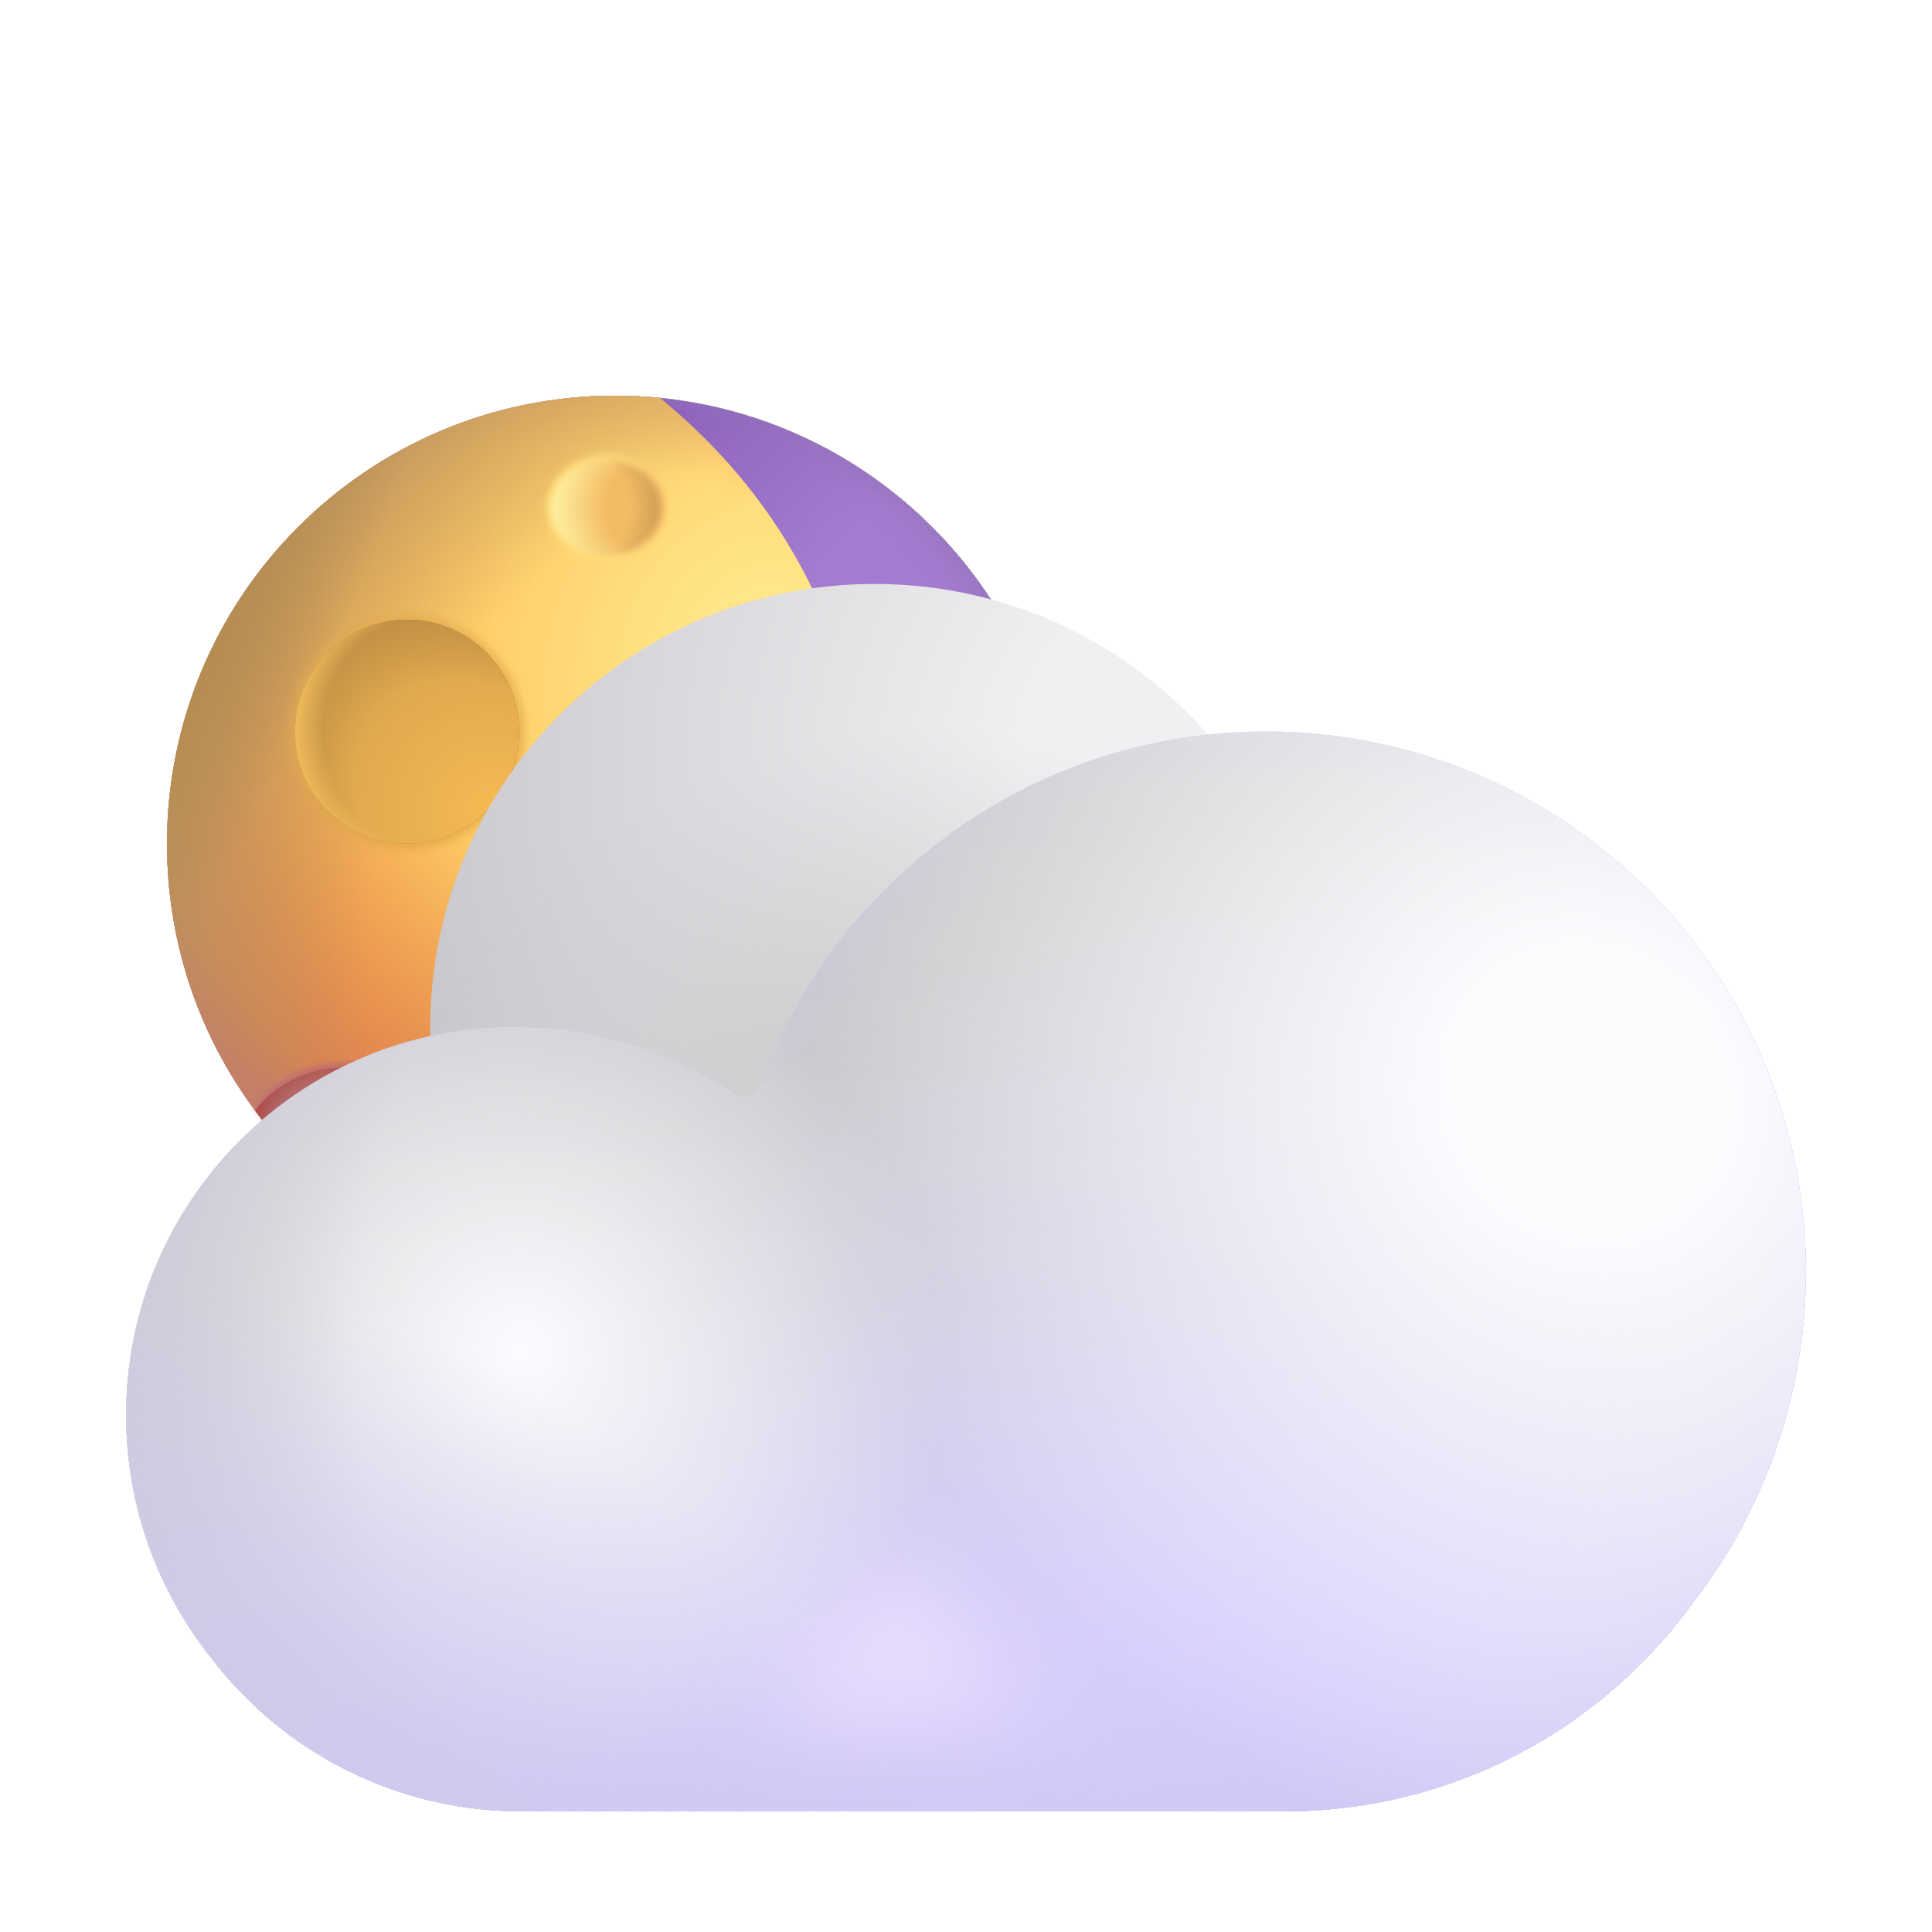
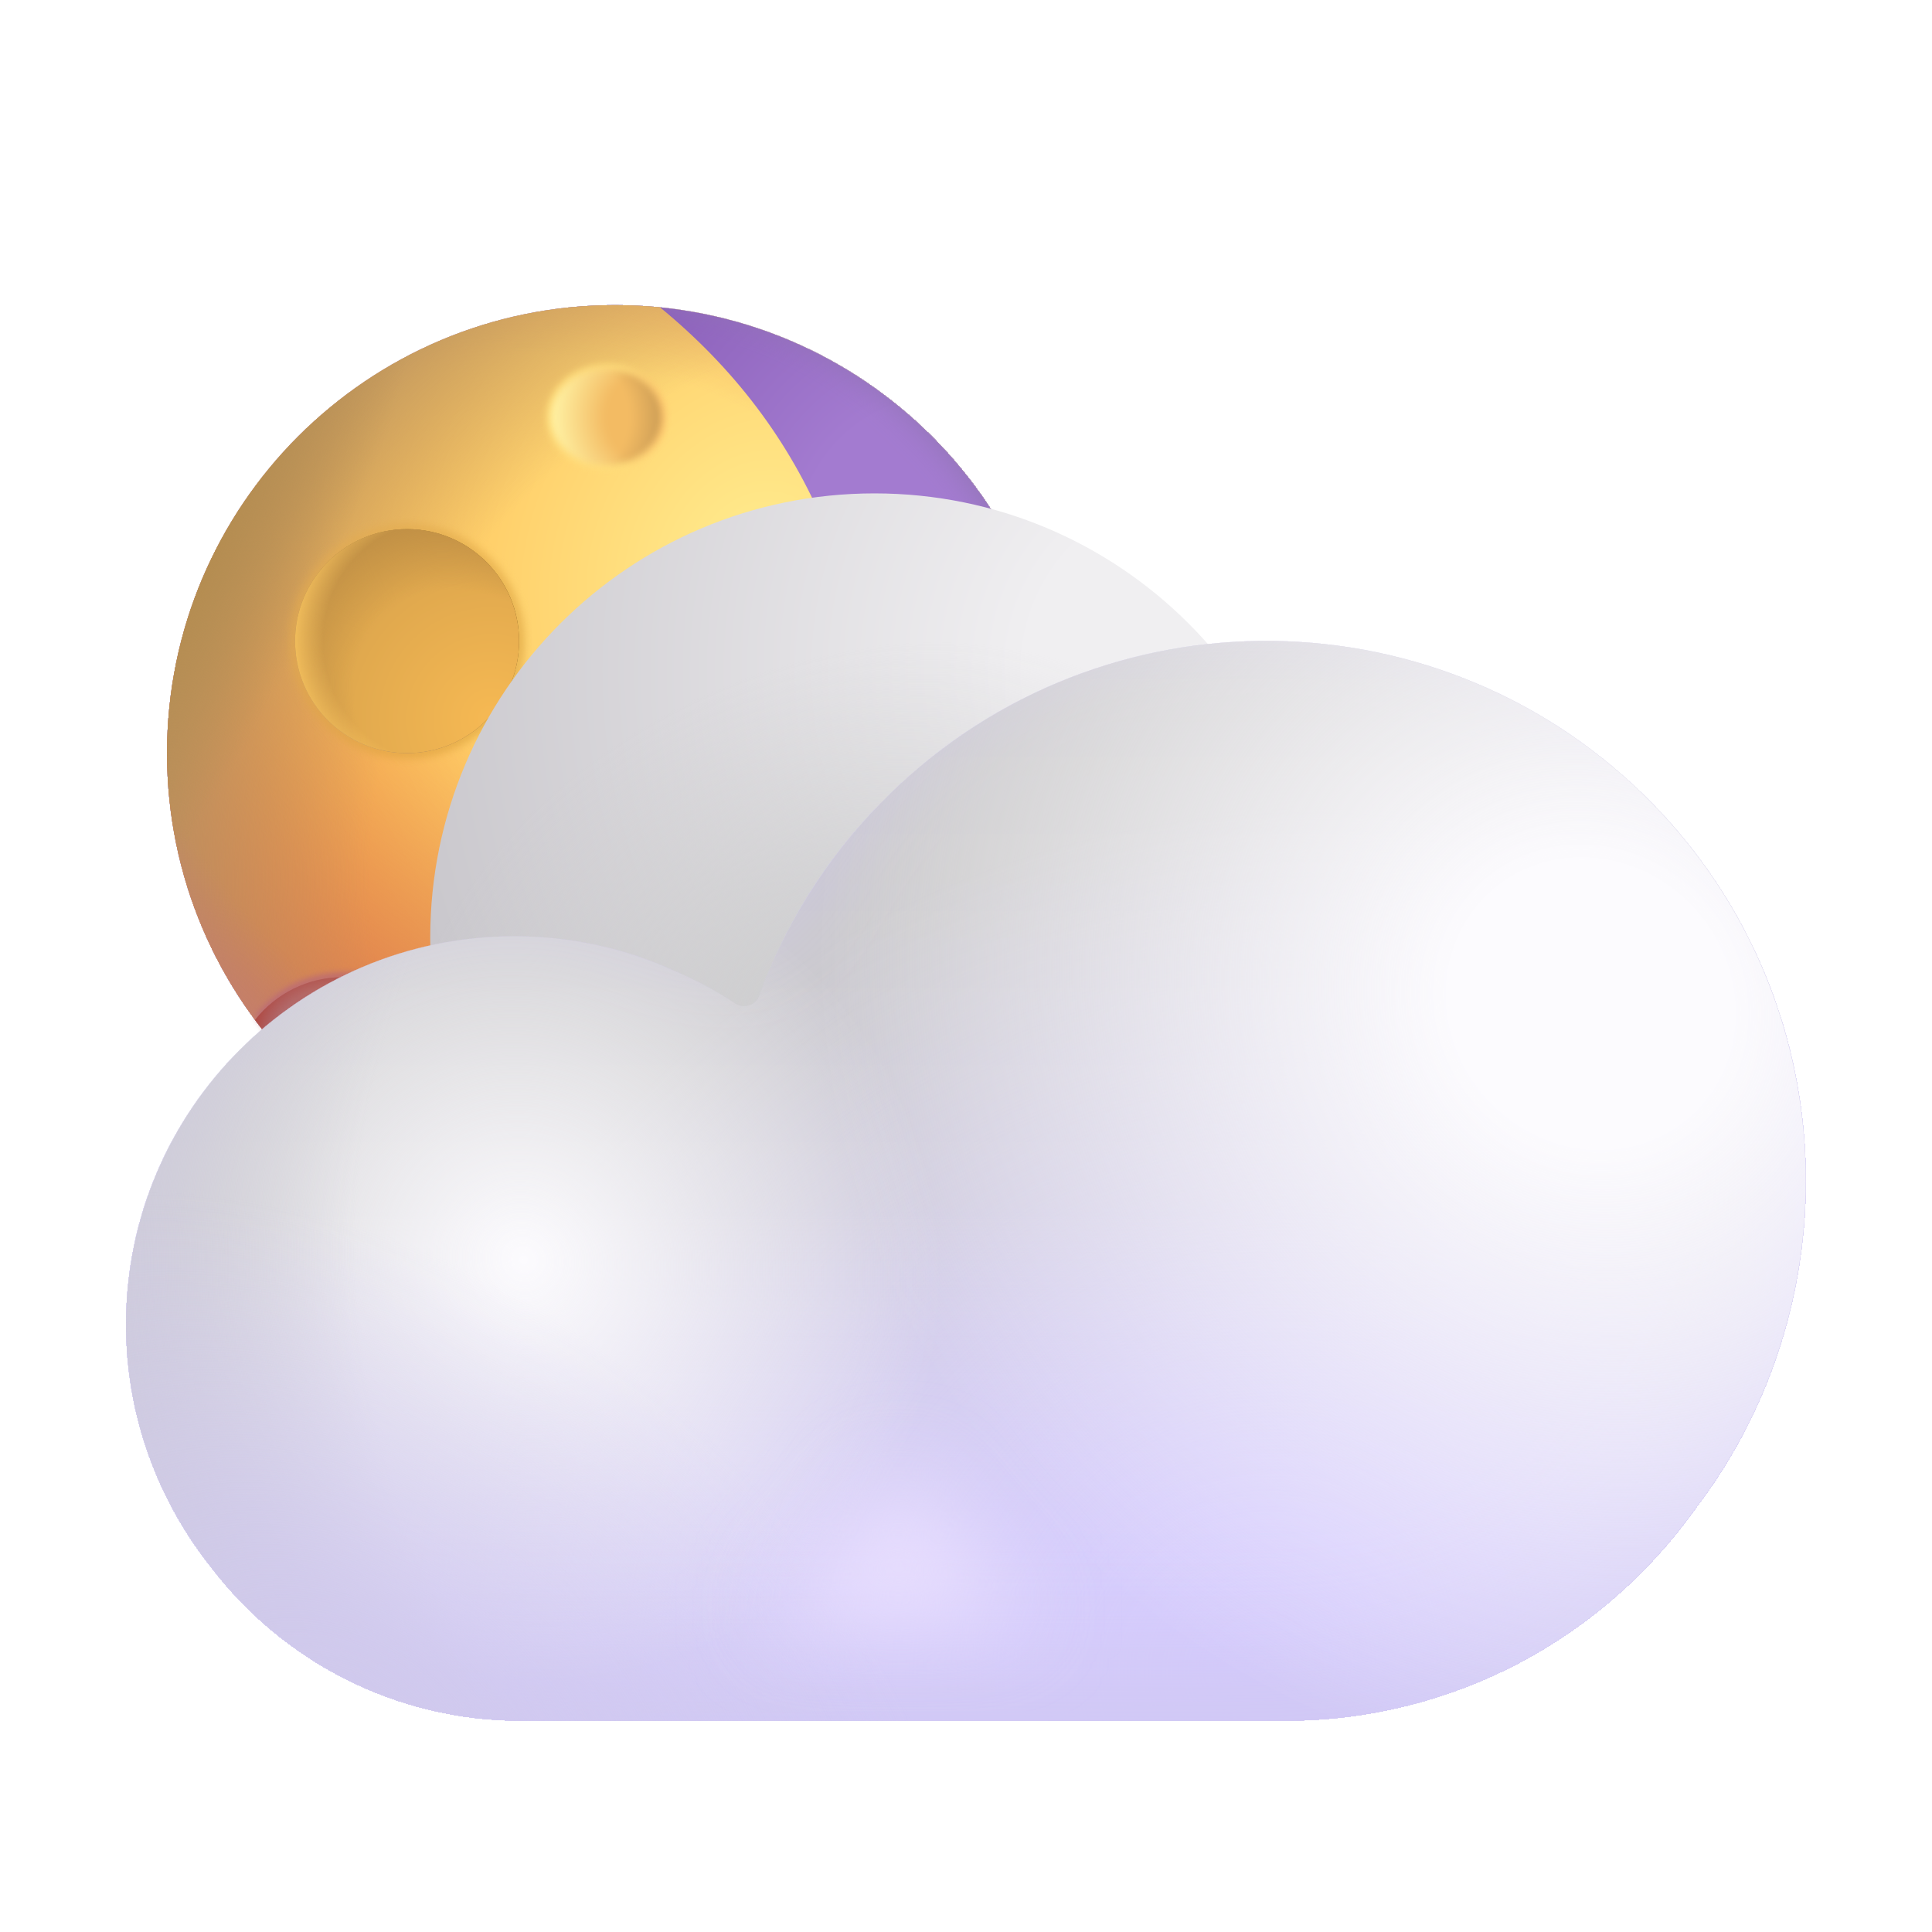
<svg xmlns="http://www.w3.org/2000/svg" width="32" height="32" viewBox="0 0 32 32" fill="none" version="1.1" id="svg72">
-   <g style="fill:none" id="g67" transform="matrix(0.5300353,0,0,0.5300353,1.707345,5.493874)">
+   <g style="fill:none" id="g67" transform="matrix(0.5300353,0,0,0.5300353,1.707345,3.993874)">
    <circle cx="16" cy="16" r="14" fill="url(#paint0_radial_18_13993)" id="circle1" style="fill:url(#paint0_radial_18_13993)" />
    <g filter="url(#filter0_i_18_13993)" id="g2">
      <circle cx="16" cy="16" r="14" fill="url(#paint1_radial_18_13993)" id="circle2" style="fill:url(#paint1_radial_18_13993)" />
    </g>
    <circle cx="15.5" cy="5.5" r="1.5" fill="url(#paint2_linear_18_13993)" id="circle3" style="fill:url(#paint2_linear_18_13993)" />
    <circle cx="22.5" cy="11.5" r="2.5" fill="url(#paint3_radial_18_13993)" id="circle4" style="fill:url(#paint3_radial_18_13993)" />
    <circle cx="22.5" cy="11.5" r="2.5" fill="url(#paint4_radial_18_13993)" id="circle5" style="fill:url(#paint4_radial_18_13993)" />
    <g filter="url(#filter1_f_18_13993)" id="g6">
      <circle cx="22.5" cy="11.5" r="2.5" stroke="url(#paint5_linear_18_13993)" stroke-width="0.2" id="circle6" style="stroke:url(#paint5_linear_18_13993)" />
    </g>
    <path d="M 10.189,28.741 C 8.023,27.751 6.154,26.226 4.75,24.335 5.391,23.522 6.385,23 7.5,23 9.433,23 11,24.567 11,26.5 c 0,0.852 -0.305,1.634 -0.811,2.241 z" fill="url(#paint6_linear_18_13993)" id="path6-4" style="fill:url(#paint6_linear_18_13993)" />
    <path d="M 10.189,28.741 C 8.023,27.751 6.154,26.226 4.75,24.335 5.391,23.522 6.385,23 7.5,23 9.433,23 11,24.567 11,26.5 c 0,0.852 -0.305,1.634 -0.811,2.241 z" fill="url(#paint7_linear_18_13993)" id="path7-9" style="fill:url(#paint7_linear_18_13993)" />
    <g filter="url(#filter2_f_18_13993)" id="g8">
      <path d="M 28.877,21.316 C 28.434,21.113 27.941,21 27.422,21 c -1.933,0 -3.5,1.567 -3.5,3.5 0,0.891 0.333,1.705 0.882,2.323" stroke="url(#paint8_linear_18_13993)" stroke-width="0.2" id="path8-1" style="stroke:url(#paint8_linear_18_13993)" />
    </g>
    <path d="M 28.955,21.316 C 28.069,23.475 26.658,25.363 24.882,26.823 24.333,26.205 24,25.391 24,24.5 24,22.567 25.567,21 27.5,21 c 0.519,0 1.012,0.113 1.455,0.316 z" fill="url(#paint9_linear_18_13993)" id="path9-6" style="fill:url(#paint9_linear_18_13993)" />
    <path d="M 28.955,21.316 C 28.069,23.475 26.658,25.363 24.882,26.823 24.333,26.205 24,25.391 24,24.5 24,22.567 25.567,21 27.5,21 c 0.519,0 1.012,0.113 1.455,0.316 z" fill="url(#paint10_radial_18_13993)" id="path10-9" style="fill:url(#paint10_radial_18_13993)" />
    <circle cx="16.5" cy="21.5" r="2.5" fill="url(#paint11_linear_18_13993)" id="circle10" style="fill:url(#paint11_linear_18_13993)" />
    <path d="M 17.4,2.069 C 16.939,2.023 16.472,2 16,2 8.268,2 2,8.268 2,16 c 0,7.732 6.268,14 14,14 0.472,0 0.939,-0.023 1.399,-0.069 C 21.429,26.63 24,21.615 24,16 24,15.247 23.939,14.376 23.792,13.649 22.698,13.201 22,12.255 22,11 22,10.297 22.184,9.497 22.589,8.986 21.445,6.213 19.686,3.942 17.4,2.069 Z" fill="url(#paint12_radial_18_13993)" id="path11-6" style="fill:url(#paint12_radial_18_13993)" />
    <path d="M 17.4,2.069 C 16.939,2.023 16.472,2 16,2 8.268,2 2,8.268 2,16 c 0,7.732 6.268,14 14,14 0.472,0 0.939,-0.023 1.399,-0.069 C 21.429,26.63 24,21.615 24,16 24,15.247 23.939,14.376 23.792,13.649 22.698,13.201 22,12.255 22,11 22,10.297 22.184,9.497 22.589,8.986 21.445,6.213 19.686,3.942 17.4,2.069 Z" fill="url(#paint13_radial_18_13993)" id="path12-9" style="fill:url(#paint13_radial_18_13993)" />
    <path d="M 17.4,2.069 C 16.939,2.023 16.472,2 16,2 8.268,2 2,8.268 2,16 c 0,7.732 6.268,14 14,14 0.472,0 0.939,-0.023 1.399,-0.069 C 21.429,26.63 24,21.615 24,16 24,15.247 23.939,14.376 23.792,13.649 22.698,13.201 22,12.255 22,11 22,10.297 22.184,9.497 22.589,8.986 21.445,6.213 19.686,3.942 17.4,2.069 Z" fill="url(#paint14_radial_18_13993)" id="path13-1" style="fill:url(#paint14_radial_18_13993)" />
    <path d="M 17.4,2.069 C 16.939,2.023 16.472,2 16,2 8.268,2 2,8.268 2,16 c 0,7.732 6.268,14 14,14 0.472,0 0.939,-0.023 1.399,-0.069 C 21.429,26.63 24,21.615 24,16 24,15.247 23.939,14.376 23.792,13.649 22.698,13.201 22,12.255 22,11 22,10.297 22.184,9.497 22.589,8.986 21.445,6.213 19.686,3.942 17.4,2.069 Z" fill="url(#paint15_radial_18_13993)" id="path14-8" style="fill:url(#paint15_radial_18_13993)" />
    <path d="M 17.4,2.069 C 16.939,2.023 16.472,2 16,2 8.268,2 2,8.268 2,16 c 0,7.732 6.268,14 14,14 0.472,0 0.939,-0.023 1.399,-0.069 C 21.429,26.63 24,21.615 24,16 24,15.247 23.939,14.376 23.792,13.649 22.698,13.201 22,12.255 22,11 22,10.297 22.184,9.497 22.589,8.986 21.445,6.213 19.686,3.942 17.4,2.069 Z" fill="url(#paint16_radial_18_13993)" id="path15-9" style="fill:url(#paint16_radial_18_13993)" />
    <circle cx="16.5" cy="21.5" r="2.5" fill="url(#paint17_linear_18_13993)" id="circle15" style="fill:url(#paint17_linear_18_13993)" />
    <g filter="url(#filter3_f_18_13993)" id="g18-8">
      <circle cx="16.5" cy="21.5" r="2.5" fill="url(#paint18_radial_18_13993)" id="circle16" style="fill:url(#paint18_radial_18_13993)" />
      <circle cx="16.5" cy="21.5" r="2.5" fill="url(#paint19_radial_18_13993)" id="circle17" style="fill:url(#paint19_radial_18_13993)" />
      <circle cx="16.5" cy="21.5" r="2.575" stroke="url(#paint20_linear_18_13993)" stroke-width="0.15" id="circle18" style="stroke:url(#paint20_linear_18_13993)" />
    </g>
    <circle cx="9.5" cy="12.5" r="3.5" fill="url(#paint21_linear_18_13993)" id="circle19" style="fill:url(#paint21_linear_18_13993)" />
    <circle cx="9.5" cy="12.5" r="3.5" fill="url(#paint22_linear_18_13993)" id="circle20" style="fill:url(#paint22_linear_18_13993)" />
    <g filter="url(#filter4_f_18_13993)" id="g20">
      <circle cx="9.5" cy="12.5" transform="rotate(-90,9.5,12.5)" stroke="url(#paint23_linear_18_13993)" stroke-width="0.2" id="ellipse20" r="3.5" style="stroke:url(#paint23_linear_18_13993)" />
    </g>
    <circle cx="9.5" cy="12.5" transform="rotate(-90,9.5,12.5)" fill="url(#paint24_radial_18_13993)" id="ellipse21" r="3.5" style="fill:url(#paint24_radial_18_13993)" />
    <circle cx="9.5" cy="12.5" transform="rotate(-90,9.5,12.5)" fill="url(#paint25_radial_18_13993)" id="ellipse22" r="3.5" style="fill:url(#paint25_radial_18_13993)" />
    <circle cx="9.5" cy="12.5" transform="rotate(-90,9.5,12.5)" fill="url(#paint26_radial_18_13993)" id="ellipse23" r="3.5" style="fill:url(#paint26_radial_18_13993)" />
    <g filter="url(#filter5_f_18_13993)" id="g25">
      <ellipse cx="15.724" cy="5.5" rx="1.724" ry="1.5" fill="url(#paint27_radial_18_13993)" id="ellipse24" style="fill:url(#paint27_radial_18_13993)" />
      <ellipse cx="15.724" cy="5.5" rx="1.724" ry="1.5" fill="url(#paint28_radial_18_13993)" id="ellipse25" style="fill:url(#paint28_radial_18_13993)" />
      <path d="m 15.724,7.075 c 0.984,0 1.799,-0.696 1.799,-1.575 0,-0.879 -0.816,-1.575 -1.799,-1.575 -0.984,0 -1.799,0.696 -1.799,1.575 0,0.879 0.816,1.575 1.799,1.575 z" stroke="url(#paint29_linear_18_13993)" stroke-width="0.15" id="path25" style="stroke:url(#paint29_linear_18_13993)" />
    </g>
    <g filter="url(#filter6_f_18_13993)" id="g26">
      <path d="M 22.139,9.038 C 21.084,9.228 20,10.119 20,11.5 c 0,1.381 1.119,2.5 2.5,2.5 0.431,0 0.635,-0.047 0.989,-0.239" stroke="#fffbaf" stroke-width="0.25" id="path26" />
    </g>
    <g filter="url(#filter7_f_18_13993)" id="g27">
      <path d="M 10.348,28.636 C 8.182,27.646 6.312,26.121 4.909,24.23 5.55,23.417 6.469,22.974 7.585,22.974 c 1.933,0 3.328,1.724 3.415,3.424 0,0.852 -0.146,1.631 -0.652,2.238 z" stroke="url(#paint30_linear_18_13993)" stroke-width="0.2" id="path27" style="stroke:url(#paint30_linear_18_13993)" />
    </g>
    <path d="M 22.589,9.002 C 22.559,9.001 22.53,9 22.5,9 21.119,9 20,10.119 20,11.5 c 0,1.381 1.119,2.5 2.5,2.5 0.431,0 0.929,-0.185 1.283,-0.377 C 22.783,13.137 22,12.187 22,11 22,10.361 22.087,9.834 22.589,9.002 Z" fill="url(#paint31_radial_18_13993)" id="path28" style="fill:url(#paint31_radial_18_13993)" />
    <path d="M 10.189,28.741 C 8.023,27.751 6.154,26.226 4.75,24.335 5.391,23.522 6.385,23 7.5,23 9.433,23 11,24.567 11,26.5 c 0,0.852 -0.305,1.634 -0.811,2.241 z" fill="url(#paint32_linear_18_13993)" id="path29" style="fill:url(#paint32_linear_18_13993)" />
    <path d="M 10.189,28.741 C 8.023,27.751 6.154,26.226 4.75,24.335 5.391,23.522 6.385,23 7.5,23 9.433,23 11,24.567 11,26.5 c 0,0.852 -0.305,1.634 -0.811,2.241 z" fill="url(#paint33_radial_18_13993)" id="path30" style="fill:url(#paint33_radial_18_13993)" />
  </g>
-   <path d="M14.484 24.388C18.548 24.388 21.843 21.094 21.843 17.03C21.843 12.966 18.548 9.672 14.484 9.672C10.421 9.672 7.126 12.966 7.126 17.03C7.126 21.094 10.421 24.388 14.484 24.388Z" fill="url(#paint13_radial_18_15105)" id="path14" />
-   <path d="M14.484 24.388C18.548 24.388 21.843 21.094 21.843 17.03C21.843 12.966 18.548 9.672 14.484 9.672C10.421 9.672 7.126 12.966 7.126 17.03C7.126 21.094 10.421 24.388 14.484 24.388Z" fill="url(#paint14_radial_18_15105)" id="path15" />
-   <g filter="url(#filter1_i_18_15105)" id="g18">
-     <path d="M27.217 14.659C23.683 11.215 18.029 11.274 14.584 14.809C13.665 15.746 13.004 16.833 12.578 17.994C12.519 18.154 12.322 18.217 12.179 18.123C11.87 17.919 11.54 17.74 11.2 17.596C10.383 17.218 9.477 17.009 8.522 17.009C4.968 17.009 2.091 19.886 2.091 23.44C2.091 24.953 2.618 26.346 3.494 27.451C4.679 29.005 6.54 30 8.641 30C11.17 30 18.437 30 21.274 30C24.081 30 26.56 28.616 28.073 26.496C30.781 22.952 30.492 17.855 27.217 14.659Z" fill="url(#paint15_linear_18_15105)" id="path16" />
-     <path d="M27.217 14.659C23.683 11.215 18.029 11.274 14.584 14.809C13.665 15.746 13.004 16.833 12.578 17.994C12.519 18.154 12.322 18.217 12.179 18.123C11.87 17.919 11.54 17.74 11.2 17.596C10.383 17.218 9.477 17.009 8.522 17.009C4.968 17.009 2.091 19.886 2.091 23.44C2.091 24.953 2.618 26.346 3.494 27.451C4.679 29.005 6.54 30 8.641 30C11.17 30 18.437 30 21.274 30C24.081 30 26.56 28.616 28.073 26.496C30.781 22.952 30.492 17.855 27.217 14.659Z" fill="url(#paint16_linear_18_15105)" id="path17" />
-     <path d="M27.217 14.659C23.683 11.215 18.029 11.274 14.584 14.809C13.665 15.746 13.004 16.833 12.578 17.994C12.519 18.154 12.322 18.217 12.179 18.123C11.87 17.919 11.54 17.74 11.2 17.596C10.383 17.218 9.477 17.009 8.522 17.009C4.968 17.009 2.091 19.886 2.091 23.44C2.091 24.953 2.618 26.346 3.494 27.451C4.679 29.005 6.54 30 8.641 30C11.17 30 18.437 30 21.274 30C24.081 30 26.56 28.616 28.073 26.496C30.781 22.952 30.492 17.855 27.217 14.659Z" fill="url(#paint17_radial_18_15105)" id="path18" />
+   <path d="m 14.484,22.888 c 4.064,0 7.358,-3.294 7.358,-7.358 0,-4.064 -3.294,-7.358 -7.358,-7.358 -4.064,0 -7.358,3.294 -7.358,7.358 0,4.064 3.294,7.358 7.358,7.358 z" fill="url(#paint13_radial_18_15105)" id="path14" style="fill:url(#paint13_radial_18_15105)" />
+   <path d="m 14.484,22.888 c 4.064,0 7.358,-3.294 7.358,-7.358 0,-4.064 -3.294,-7.358 -7.358,-7.358 -4.064,0 -7.358,3.294 -7.358,7.358 0,4.064 3.294,7.358 7.358,7.358 z" fill="url(#paint14_radial_18_15105)" id="path15" style="fill:url(#paint14_radial_18_15105)" />
+   <g filter="url(#filter1_i_18_15105)" id="g18" transform="translate(0,-1.5)">
+     <path d="m 27.217,14.659 c -3.534,-3.444 -9.189,-3.385 -12.633,0.149 -0.919,0.937 -1.581,2.025 -2.007,3.185 -0.059,0.16 -0.256,0.223 -0.399,0.129 -0.309,-0.204 -0.639,-0.383 -0.98,-0.527 -0.816,-0.378 -1.722,-0.587 -2.678,-0.587 -3.554,0 -6.431,2.877 -6.431,6.431 0,1.513 0.528,2.907 1.404,4.012 C 4.679,29.005 6.54,30 8.641,30 c 2.529,0 9.796,0 12.633,0 2.807,0 5.286,-1.384 6.799,-3.504 2.708,-3.544 2.419,-8.641 -0.856,-11.837 z" fill="url(#paint15_linear_18_15105)" id="path16" style="fill:url(#paint15_linear_18_15105)" />
+     <path d="m 27.217,14.659 c -3.534,-3.444 -9.189,-3.385 -12.633,0.149 -0.919,0.937 -1.581,2.025 -2.007,3.185 -0.059,0.16 -0.256,0.223 -0.399,0.129 -0.309,-0.204 -0.639,-0.383 -0.98,-0.527 -0.816,-0.378 -1.722,-0.587 -2.678,-0.587 -3.554,0 -6.431,2.877 -6.431,6.431 0,1.513 0.528,2.907 1.404,4.012 C 4.679,29.005 6.54,30 8.641,30 c 2.529,0 9.796,0 12.633,0 2.807,0 5.286,-1.384 6.799,-3.504 2.708,-3.544 2.419,-8.641 -0.856,-11.837 z" fill="url(#paint16_linear_18_15105)" id="path17" style="fill:url(#paint16_linear_18_15105)" />
+     <path d="m 27.217,14.659 c -3.534,-3.444 -9.189,-3.385 -12.633,0.149 -0.919,0.937 -1.581,2.025 -2.007,3.185 -0.059,0.16 -0.256,0.223 -0.399,0.129 -0.309,-0.204 -0.639,-0.383 -0.98,-0.527 -0.816,-0.378 -1.722,-0.587 -2.678,-0.587 -3.554,0 -6.431,2.877 -6.431,6.431 0,1.513 0.528,2.907 1.404,4.012 C 4.679,29.005 6.54,30 8.641,30 c 2.529,0 9.796,0 12.633,0 2.807,0 5.286,-1.384 6.799,-3.504 2.708,-3.544 2.419,-8.641 -0.856,-11.837 z" fill="url(#paint17_radial_18_15105)" id="path18" style="fill:url(#paint17_radial_18_15105)" />
  </g>
-   <path d="M27.217 14.659C23.683 11.215 18.029 11.274 14.584 14.809C13.665 15.746 13.004 16.833 12.578 17.994C12.519 18.154 12.322 18.217 12.179 18.123C11.87 17.919 11.54 17.74 11.2 17.596C10.383 17.218 9.477 17.009 8.522 17.009C4.968 17.009 2.091 19.886 2.091 23.44C2.091 24.953 2.618 26.346 3.494 27.451C4.679 29.005 6.54 30 8.641 30C11.17 30 18.437 30 21.274 30C24.081 30 26.56 28.616 28.073 26.496C30.781 22.952 30.492 17.855 27.217 14.659Z" fill="url(#paint18_radial_18_15105)" id="path19" />
-   <path d="M27.217 14.659C23.683 11.215 18.029 11.274 14.584 14.809C13.665 15.746 13.004 16.833 12.578 17.994C12.519 18.154 12.322 18.217 12.179 18.123C11.87 17.919 11.54 17.74 11.2 17.596C10.383 17.218 9.477 17.009 8.522 17.009C4.968 17.009 2.091 19.886 2.091 23.44C2.091 24.953 2.618 26.346 3.494 27.451C4.679 29.005 6.54 30 8.641 30C11.17 30 18.437 30 21.274 30C24.081 30 26.56 28.616 28.073 26.496C30.781 22.952 30.492 17.855 27.217 14.659Z" fill="url(#paint19_radial_18_15105)" id="path20" />
-   <path d="M27.217 14.659C23.683 11.215 18.029 11.274 14.584 14.809C13.665 15.746 13.004 16.833 12.578 17.994C12.519 18.154 12.322 18.217 12.179 18.123C11.87 17.919 11.54 17.74 11.2 17.596C10.383 17.218 9.477 17.009 8.522 17.009C4.968 17.009 2.091 19.886 2.091 23.44C2.091 24.953 2.618 26.346 3.494 27.451C4.679 29.005 6.54 30 8.641 30C11.17 30 18.437 30 21.274 30C24.081 30 26.56 28.616 28.073 26.496C30.781 22.952 30.492 17.855 27.217 14.659Z" fill="url(#paint20_radial_18_15105)" id="path21" />
-   <path d="M27.217 14.659C23.683 11.215 18.029 11.274 14.584 14.809C13.665 15.746 13.004 16.833 12.578 17.994C12.519 18.154 12.322 18.217 12.179 18.123C11.87 17.919 11.54 17.74 11.2 17.596C10.383 17.218 9.477 17.009 8.522 17.009C4.968 17.009 2.091 19.886 2.091 23.44C2.091 24.953 2.618 26.346 3.494 27.451C4.679 29.005 6.54 30 8.641 30C11.17 30 18.437 30 21.274 30C24.081 30 26.56 28.616 28.073 26.496C30.781 22.952 30.492 17.855 27.217 14.659Z" fill="url(#paint21_radial_18_15105)" id="path22" />
-   <g filter="url(#filter2_f_18_15105)" id="g23">
-     <path d="M14.892 25.811C14.125 27.01 13.054 27.989 12.614 28.329H17.201C16.313 27.801 15.292 26.43 14.892 25.811Z" fill="#EAE0FF" id="path23" />
+   <path d="m 27.217,13.159 c -3.534,-3.444 -9.189,-3.385 -12.633,0.149 -0.919,0.937 -1.581,2.025 -2.007,3.185 -0.059,0.16 -0.256,0.223 -0.399,0.129 -0.309,-0.204 -0.639,-0.383 -0.98,-0.527 -0.816,-0.378 -1.722,-0.587 -2.678,-0.587 -3.554,0 -6.431,2.877 -6.431,6.431 0,1.513 0.528,2.907 1.404,4.012 1.185,1.553 3.046,2.549 5.147,2.549 2.529,0 9.796,0 12.633,0 2.807,0 5.286,-1.384 6.799,-3.504 2.708,-3.544 2.419,-8.641 -0.856,-11.837 z" fill="url(#paint18_radial_18_15105)" id="path19" style="fill:url(#paint18_radial_18_15105)" />
+   <path d="m 27.217,13.159 c -3.534,-3.444 -9.189,-3.385 -12.633,0.149 -0.919,0.937 -1.581,2.025 -2.007,3.185 -0.059,0.16 -0.256,0.223 -0.399,0.129 -0.309,-0.204 -0.639,-0.383 -0.98,-0.527 -0.816,-0.378 -1.722,-0.587 -2.678,-0.587 -3.554,0 -6.431,2.877 -6.431,6.431 0,1.513 0.528,2.907 1.404,4.012 1.185,1.553 3.046,2.549 5.147,2.549 2.529,0 9.796,0 12.633,0 2.807,0 5.286,-1.384 6.799,-3.504 2.708,-3.544 2.419,-8.641 -0.856,-11.837 z" fill="url(#paint19_radial_18_15105)" id="path20" style="fill:url(#paint19_radial_18_15105)" />
+   <path d="m 27.217,13.159 c -3.534,-3.444 -9.189,-3.385 -12.633,0.149 -0.919,0.937 -1.581,2.025 -2.007,3.185 -0.059,0.16 -0.256,0.223 -0.399,0.129 -0.309,-0.204 -0.639,-0.383 -0.98,-0.527 -0.816,-0.378 -1.722,-0.587 -2.678,-0.587 -3.554,0 -6.431,2.877 -6.431,6.431 0,1.513 0.528,2.907 1.404,4.012 1.185,1.553 3.046,2.549 5.147,2.549 2.529,0 9.796,0 12.633,0 2.807,0 5.286,-1.384 6.799,-3.504 2.708,-3.544 2.419,-8.641 -0.856,-11.837 z" fill="url(#paint20_radial_18_15105)" id="path21" style="fill:url(#paint20_radial_18_15105)" />
+   <path d="m 27.217,13.159 c -3.534,-3.444 -9.189,-3.385 -12.633,0.149 -0.919,0.937 -1.581,2.025 -2.007,3.185 -0.059,0.16 -0.256,0.223 -0.399,0.129 -0.309,-0.204 -0.639,-0.383 -0.98,-0.527 -0.816,-0.378 -1.722,-0.587 -2.678,-0.587 -3.554,0 -6.431,2.877 -6.431,6.431 0,1.513 0.528,2.907 1.404,4.012 1.185,1.553 3.046,2.549 5.147,2.549 2.529,0 9.796,0 12.633,0 2.807,0 5.286,-1.384 6.799,-3.504 2.708,-3.544 2.419,-8.641 -0.856,-11.837 z" fill="url(#paint21_radial_18_15105)" id="path22" style="fill:url(#paint21_radial_18_15105)" />
+   <g filter="url(#filter2_f_18_15105)" id="g23" transform="translate(0,-1.5)">
+     <path d="m 14.892,25.811 c -0.767,1.199 -1.839,2.178 -2.278,2.518 h 4.586 c -0.887,-0.527 -1.908,-1.898 -2.308,-2.518 z" fill="#eae0ff" id="path23" />
  </g>
  <defs id="defs72">
    <filter id="filter0_d_18_15105" x="3.617" y="7.989" width="12.383" height="12.383" filterUnits="userSpaceOnUse" color-interpolation-filters="sRGB">
      <feFlood flood-opacity="0" result="BackgroundImageFix" id="feFlood23" />
      <feColorMatrix in="SourceAlpha" type="matrix" values="0 0 0 0 0 0 0 0 0 0 0 0 0 0 0 0 0 0 127 0" result="hardAlpha" id="feColorMatrix23" />
      <feOffset dx="-0.3" dy="0.3" id="feOffset23" />
      <feGaussianBlur stdDeviation="0.15" id="feGaussianBlur23" />
      <feComposite in2="hardAlpha" operator="out" id="feComposite23" />
      <feColorMatrix type="matrix" values="0 0 0 0 0.922 0 0 0 0 0.475 0 0 0 0 0.133 0 0 0 1 0" id="feColorMatrix24" />
      <feBlend mode="normal" in2="BackgroundImageFix" result="effect1_dropShadow_18_15105" id="feBlend24" />
      <feBlend mode="normal" in="SourceGraphic" in2="effect1_dropShadow_18_15105" result="shape" id="feBlend25" />
    </filter>
    <filter id="filter1_i_18_15105" x="2.091" y="11.116" width="27.819" height="18.884" filterUnits="userSpaceOnUse" color-interpolation-filters="sRGB">
      <feFlood flood-opacity="0" result="BackgroundImageFix" id="feFlood25" />
      <feBlend mode="normal" in="SourceGraphic" in2="BackgroundImageFix" result="shape" id="feBlend26" />
      <feColorMatrix in="SourceAlpha" type="matrix" values="0 0 0 0 0 0 0 0 0 0 0 0 0 0 0 0 0 0 127 0" result="hardAlpha" id="feColorMatrix26" />
      <feOffset dy="-1" id="feOffset26" />
      <feGaussianBlur stdDeviation="1" id="feGaussianBlur26" />
      <feComposite in2="hardAlpha" operator="arithmetic" k2="-1" k3="1" id="feComposite26" />
      <feColorMatrix type="matrix" values="0 0 0 0 0.816 0 0 0 0 0.784 0 0 0 0 0.957 0 0 0 1 0" id="feColorMatrix27" />
      <feBlend mode="normal" in2="shape" result="effect1_innerShadow_18_15105" id="feBlend27" />
    </filter>
    <filter id="filter2_f_18_15105" x="11.114" y="24.311" width="7.586" height="5.518" filterUnits="userSpaceOnUse" color-interpolation-filters="sRGB">
      <feFlood flood-opacity="0" result="BackgroundImageFix" id="feFlood27" />
      <feBlend mode="normal" in="SourceGraphic" in2="BackgroundImageFix" result="shape" id="feBlend28" />
      <feGaussianBlur stdDeviation="0.75" result="effect1_foregroundBlur_18_15105" id="feGaussianBlur28" />
    </filter>
    <linearGradient id="paint0_linear_18_15105" x1="14.684" y1="8.767" x2="6.266" y2="19.508" gradientUnits="userSpaceOnUse">
      <stop stop-color="#FC8B23" id="stop28" />
      <stop offset="1" stop-color="#E67639" id="stop29" />
    </linearGradient>
    <radialGradient id="paint1_radial_18_15105" cx="0" cy="0" r="1" gradientUnits="userSpaceOnUse" gradientTransform="translate(11.5257 6.88655) rotate(138.155) scale(2.07227 1.82839)">
      <stop offset="0.3" stop-color="#FFA13A" id="stop30" />
      <stop offset="1" stop-color="#FFA13A" stop-opacity="0" id="stop31" />
    </radialGradient>
    <radialGradient id="paint2_radial_18_15105" cx="0" cy="0" r="1" gradientUnits="userSpaceOnUse" gradientTransform="translate(6.13416 6.23236) rotate(67.8105) scale(3.29443 2.90671)">
      <stop offset="0.3" stop-color="#FF942A" id="stop32" />
      <stop offset="1" stop-color="#FF942A" stop-opacity="0" id="stop33" />
    </radialGradient>
    <radialGradient id="paint3_radial_18_15105" cx="0" cy="0" r="1" gradientUnits="userSpaceOnUse" gradientTransform="translate(14.9819 9.30585) rotate(-164.745) scale(1.31353 1.81876)">
      <stop offset="0.3" stop-color="#FFA13D" id="stop34" />
      <stop offset="1" stop-color="#FFA13D" stop-opacity="0" id="stop35" />
    </radialGradient>
    <radialGradient id="paint4_radial_18_15105" cx="0" cy="0" r="1" gradientUnits="userSpaceOnUse" gradientTransform="translate(17.6316 11.2182) rotate(154.195) scale(2.32896 1.7201)">
      <stop offset="0.3" stop-color="#FFA13D" id="stop36" />
      <stop offset="1" stop-color="#FFA13D" stop-opacity="0" id="stop37" />
    </radialGradient>
    <radialGradient id="paint5_radial_18_15105" cx="0" cy="0" r="1" gradientUnits="userSpaceOnUse" gradientTransform="translate(18.1385 15.1582) rotate(-173.379) scale(2.59791 1.46401)">
      <stop offset="0.3" stop-color="#FFA13D" id="stop38" />
      <stop offset="1" stop-color="#FFA13D" stop-opacity="0" id="stop39" />
    </radialGradient>
    <radialGradient id="paint6_radial_18_15105" cx="0" cy="0" r="1" gradientUnits="userSpaceOnUse" gradientTransform="translate(15.8113 18.1766) rotate(-43.9639) scale(2.35651 2.27022)">
      <stop stop-color="#E0762A" id="stop40" />
      <stop offset="1" stop-color="#E0762A" stop-opacity="0" id="stop41" />
    </radialGradient>
    <radialGradient id="paint7_radial_18_15105" cx="0" cy="0" r="1" gradientUnits="userSpaceOnUse" gradientTransform="translate(4.88995 17.6236) rotate(-127.747) scale(1.80662 1.74046)">
      <stop stop-color="#E0762A" id="stop42" />
      <stop offset="1" stop-color="#E0762A" stop-opacity="0" id="stop43" />
    </radialGradient>
    <radialGradient id="paint8_radial_18_15105" cx="0" cy="0" r="1" gradientUnits="userSpaceOnUse" gradientTransform="translate(2.42457 11.5178) rotate(25.2777) scale(1.83461 2.21739)">
      <stop stop-color="#F0851D" id="stop44" />
      <stop offset="1" stop-color="#F0851D" stop-opacity="0" id="stop45" />
    </radialGradient>
    <radialGradient id="paint9_radial_18_15105" cx="0" cy="0" r="1" gradientUnits="userSpaceOnUse" gradientTransform="translate(13.3757 20.7931) rotate(-142.487) scale(2.13896 2.01793)">
      <stop offset="0.337" stop-color="#E3745B" id="stop46" />
      <stop offset="1" stop-color="#E3745B" stop-opacity="0" id="stop47" />
    </radialGradient>
    <radialGradient id="paint10_radial_18_15105" cx="0" cy="0" r="1" gradientUnits="userSpaceOnUse" gradientTransform="translate(13.4518 10.4677) rotate(117.739) scale(10.5131 12.9827)">
      <stop offset="0.172" stop-color="#FFD13D" id="stop48" />
      <stop offset="1" stop-color="#DCA21C" id="stop49" />
      <stop offset="1" stop-color="#D89A29" id="stop50" />
    </radialGradient>
    <radialGradient id="paint11_radial_18_15105" cx="0" cy="0" r="1" gradientUnits="userSpaceOnUse" gradientTransform="translate(8.01439 17.2731) rotate(-140.631) scale(3.66748 3.09641)">
      <stop offset="0.341" stop-color="#DCA225" id="stop51" />
      <stop offset="1" stop-color="#DCA225" stop-opacity="0" id="stop52" />
    </radialGradient>
    <radialGradient id="paint12_radial_18_15105" cx="0" cy="0" r="1" gradientUnits="userSpaceOnUse" gradientTransform="translate(14.9207 12.8749) rotate(168.299) scale(12.5467 10.5931)">
      <stop offset="0.62" stop-color="#DCA225" stop-opacity="0" id="stop53" />
      <stop offset="1" stop-color="#DCA225" id="stop54" />
    </radialGradient>
-     <radialGradient id="paint13_radial_18_15105" cx="0" cy="0" r="1" gradientUnits="userSpaceOnUse" gradientTransform="translate(19.8777 12.6594) rotate(176.658) scale(13.419 13.419)">
+     <radialGradient id="paint13_radial_18_15105" cx="0" cy="0" r="1" gradientUnits="userSpaceOnUse" gradientTransform="matrix(-13.39618,0.7822718,-0.7822718,-13.39618,19.8777,11.1594)">
      <stop offset="0.211" stop-color="#F0EFF1" id="stop55" />
      <stop offset="1" stop-color="#C9C7CC" id="stop56" />
    </radialGradient>
-     <radialGradient id="paint14_radial_18_15105" cx="0" cy="0" r="1" gradientUnits="userSpaceOnUse" gradientTransform="translate(13.7174 18.1352) rotate(-117.474) scale(5.51061 7.55452)">
+     <radialGradient id="paint14_radial_18_15105" cx="0" cy="0" r="1" gradientUnits="userSpaceOnUse" gradientTransform="matrix(-2.542298,-4.889125,6.702523,-3.485248,13.7174,16.6352)">
      <stop stop-color="#CDCDCE" id="stop57" />
      <stop offset="1" stop-color="#CDCDCE" stop-opacity="0" id="stop58" />
    </radialGradient>
    <linearGradient id="paint15_linear_18_15105" x1="16" y1="12.116" x2="16" y2="30" gradientUnits="userSpaceOnUse">
      <stop stop-color="#C7C6C6" id="stop59" />
      <stop offset="1" stop-color="#D5D4DA" id="stop60" />
    </linearGradient>
    <linearGradient id="paint16_linear_18_15105" x1="18.842" y1="29.038" x2="18.842" y2="21.574" gradientUnits="userSpaceOnUse">
      <stop stop-color="#DED7FA" id="stop61" />
      <stop offset="1" stop-color="#DED7FA" stop-opacity="0" id="stop62" />
    </linearGradient>
-     <radialGradient id="paint17_radial_18_15105" cx="0" cy="0" r="1" gradientUnits="userSpaceOnUse" gradientTransform="translate(20.9044 29.1357) rotate(-119.835) scale(14.0537 14.7518)">
+     <radialGradient id="paint17_radial_18_15105" cx="0" cy="0" r="1" gradientUnits="userSpaceOnUse" gradientTransform="matrix(-6.991771,-12.19105,12.79662,-7.339079,20.9044,29.1357)">
      <stop stop-color="#D5CBFF" id="stop63" />
      <stop offset="1" stop-color="#D5CBFF" stop-opacity="0" id="stop64" />
    </radialGradient>
-     <radialGradient id="paint18_radial_18_15105" cx="0" cy="0" r="1" gradientUnits="userSpaceOnUse" gradientTransform="translate(26.3063 18.129) rotate(143.827) scale(12.4671 13.3735)">
+     <radialGradient id="paint18_radial_18_15105" cx="0" cy="0" r="1" gradientUnits="userSpaceOnUse" gradientTransform="matrix(-10.06392,7.358398,-7.893378,-10.79561,26.3063,16.629)">
      <stop offset="0.179" stop-color="#FCFBFE" id="stop65" />
      <stop offset="1" stop-color="#FCFBFE" stop-opacity="0" id="stop66" />
    </radialGradient>
-     <radialGradient id="paint19_radial_18_15105" cx="0" cy="0" r="1" gradientUnits="userSpaceOnUse" gradientTransform="translate(8.70615 22.3782) rotate(144.444) scale(6.79871 7.12402)">
+     <radialGradient id="paint19_radial_18_15105" cx="0" cy="0" r="1" gradientUnits="userSpaceOnUse" gradientTransform="matrix(-5.531074,3.953439,-4.142606,-5.795729,8.70615,20.8782)">
      <stop stop-color="#FCFBFE" id="stop67" />
      <stop offset="1" stop-color="#FCFBFE" stop-opacity="0" id="stop68" />
    </radialGradient>
-     <radialGradient id="paint20_radial_18_15105" cx="0" cy="0" r="1" gradientUnits="userSpaceOnUse" gradientTransform="translate(25.1538 20.5281) rotate(166.654) scale(23.7034 18.6672)">
+     <radialGradient id="paint20_radial_18_15105" cx="0" cy="0" r="1" gradientUnits="userSpaceOnUse" gradientTransform="matrix(-23.06326,5.471479,-4.308968,-18.16307,25.1538,19.0281)">
      <stop offset="0.815" stop-color="#CECCD7" stop-opacity="0" id="stop69" />
      <stop offset="1" stop-color="#CECCD7" id="stop70" />
    </radialGradient>
-     <radialGradient id="paint21_radial_18_15105" cx="0" cy="0" r="1" gradientUnits="userSpaceOnUse" gradientTransform="translate(5.7113 31.0116) rotate(-50.279) scale(8.28378 11.4318)">
+     <radialGradient id="paint21_radial_18_15105" cx="0" cy="0" r="1" gradientUnits="userSpaceOnUse" gradientTransform="matrix(5.293748,-6.371597,8.792945,7.305489,5.7113,29.5116)">
      <stop stop-color="#D0C9EE" id="stop71" />
      <stop offset="1" stop-color="#D0C9EE" stop-opacity="0" id="stop72" />
    </radialGradient>
    <radialGradient id="paint0_radial_18_13993" cx="0" cy="0" r="1" gradientUnits="userSpaceOnUse" gradientTransform="matrix(-16.99984,18.0001,-18.0001,-16.99984,21.5,9.5)">
      <stop stop-color="#FEED6E" id="stop38-9" />
      <stop offset="1" stop-color="#F7CA32" id="stop39-3" />
    </radialGradient>
    <filter id="filter0_i_18_13993" x="1.7" y="1.7" width="28.3" height="28.3" filterUnits="userSpaceOnUse" color-interpolation-filters="sRGB">
      <feFlood flood-opacity="0" result="BackgroundImageFix" id="feFlood30" />
      <feBlend mode="normal" in="SourceGraphic" in2="BackgroundImageFix" result="shape" id="feBlend30-0" />
      <feColorMatrix in="SourceAlpha" type="matrix" values="0 0 0 0 0 0 0 0 0 0 0 0 0 0 0 0 0 0 127 0" result="hardAlpha" id="feColorMatrix30-2" />
      <feOffset dx="-0.3" dy="-0.3" id="feOffset30-7" />
      <feGaussianBlur stdDeviation="0.5" id="feGaussianBlur30-1" />
      <feComposite in2="hardAlpha" operator="arithmetic" k2="-1" k3="1" id="feComposite30-7" k1="0" k4="0" />
      <feColorMatrix type="matrix" values="0 0 0 0 0.569 0 0 0 0 0.455 0 0 0 0 0.706 0 0 0 1 0" id="feColorMatrix31-0" />
      <feBlend mode="normal" in2="shape" result="effect1_innerShadow_18_13993" id="feBlend31-6" />
    </filter>
    <radialGradient id="paint1_radial_18_13993" cx="0" cy="0" r="1" gradientUnits="userSpaceOnUse" gradientTransform="matrix(-7.625085,19.49999,-19.49999,-7.625085,26.2165,9.38104)">
      <stop offset="0.214" stop-color="#A37BD0" id="stop40-2" />
      <stop offset="1" stop-color="#6D3E9E" id="stop41-5" />
    </radialGradient>
    <linearGradient id="paint2_linear_18_13993" x1="16.5" y1="4.5" x2="14.5" y2="6.5" gradientUnits="userSpaceOnUse">
      <stop stop-color="#F5C224" id="stop42-6" />
      <stop offset="1" stop-color="#FFEF71" id="stop43-9" />
    </linearGradient>
    <radialGradient id="paint3_radial_18_13993" cx="0" cy="0" r="1" gradientUnits="userSpaceOnUse" gradientTransform="matrix(2.23466,-2.21485,1.492335,1.505683,22.5,11.9273)">
      <stop stop-color="#B287D7" id="stop44-2" />
      <stop offset="1" stop-color="#9B6AC1" id="stop45-3" />
    </radialGradient>
    <radialGradient id="paint4_radial_18_13993" cx="0" cy="0" r="1" gradientUnits="userSpaceOnUse" gradientTransform="matrix(0,2.5,-2.5,0,22.5,11.5)">
      <stop offset="0.921" stop-color="#A47ACB" stop-opacity="0" id="stop46-7" />
      <stop offset="0.977" stop-color="#A47ACB" id="stop47-3" />
    </radialGradient>
    <filter id="filter1_f_18_13993" x="19.5" y="8.5" width="6" height="6" filterUnits="userSpaceOnUse" color-interpolation-filters="sRGB">
      <feFlood flood-opacity="0" result="BackgroundImageFix" id="feFlood31" />
      <feBlend mode="normal" in="SourceGraphic" in2="BackgroundImageFix" result="shape" id="feBlend32" />
      <feGaussianBlur stdDeviation="0.2" result="effect1_foregroundBlur_18_13993" id="feGaussianBlur32-5" />
    </filter>
    <linearGradient id="paint5_linear_18_13993" x1="23.435" y1="8.819" x2="22.5" y2="14" gradientUnits="userSpaceOnUse">
      <stop stop-color="#A076CF" id="stop48-8" />
      <stop offset="1" stop-color="#A27ACE" id="stop49-2" />
    </linearGradient>
    <linearGradient id="paint6_linear_18_13993" x1="11" y1="24.5" x2="4" y2="26" gradientUnits="userSpaceOnUse">
      <stop stop-color="#F5C224" id="stop50-7" />
      <stop offset="1" stop-color="#FCE35D" id="stop51-16" />
    </linearGradient>
    <linearGradient id="paint7_linear_18_13993" x1="9.958" y1="23.957" x2="6.145" y2="28.108" gradientUnits="userSpaceOnUse">
      <stop stop-color="#0F0F0F" id="stop52-2" />
      <stop offset="1" stop-color="#704E8D" id="stop53-25" />
    </linearGradient>
    <filter id="filter2_f_18_13993" x="23.522" y="20.6" width="5.697" height="6.589" filterUnits="userSpaceOnUse" color-interpolation-filters="sRGB">
      <feFlood flood-opacity="0" result="BackgroundImageFix" id="feFlood32" />
      <feBlend mode="normal" in="SourceGraphic" in2="BackgroundImageFix" result="shape" id="feBlend33-2" />
      <feGaussianBlur stdDeviation="0.15" result="effect1_foregroundBlur_18_13993" id="feGaussianBlur33" />
    </filter>
    <linearGradient id="paint8_linear_18_13993" x1="27.279" y1="20.881" x2="24.138" y2="26.35" gradientUnits="userSpaceOnUse">
      <stop stop-color="#7246A2" id="stop54-7" />
      <stop offset="0.999" stop-color="#7E55AC" id="stop55-9" />
    </linearGradient>
    <linearGradient id="paint9_linear_18_13993" x1="25.873" y1="25.975" x2="27.06" y2="19.787" gradientUnits="userSpaceOnUse">
      <stop stop-color="#8A60B5" id="stop56-1" />
      <stop offset="1" stop-color="#885BB3" id="stop57-7" />
    </linearGradient>
    <radialGradient id="paint10_radial_18_13993" cx="0" cy="0" r="1" gradientUnits="userSpaceOnUse" gradientTransform="matrix(-0.0625019,-4.281254,5.843877,-0.08531459,27.279,25.0998)">
      <stop offset="0.777" stop-color="#663F8E" stop-opacity="0" id="stop58-4" />
      <stop offset="0.992" stop-color="#663F8E" id="stop59-9" />
    </radialGradient>
    <linearGradient id="paint11_linear_18_13993" x1="18.167" y1="19.833" x2="14.833" y2="23.167" gradientUnits="userSpaceOnUse">
      <stop stop-color="#F5C224" id="stop60-2" />
      <stop offset="1" stop-color="#FFEF71" id="stop61-3" />
    </linearGradient>
    <radialGradient id="paint12_radial_18_13993" cx="0" cy="0" r="1" gradientUnits="userSpaceOnUse" gradientTransform="matrix(-7.478007,16.6114,-14.22761,-6.404888,20.478,10.1969)">
      <stop stop-color="#FFED90" id="stop62-2" />
      <stop offset="1" stop-color="#FFB64A" id="stop63-1" />
    </radialGradient>
    <radialGradient id="paint13_radial_18_13993" cx="0" cy="0" r="1" gradientUnits="userSpaceOnUse" gradientTransform="matrix(-10.50884,18.30203,-30.75377,-17.6585,17.7143,11.698)">
      <stop offset="0.319" stop-color="#D97850" stop-opacity="0" id="stop64-2" />
      <stop offset="0.802" stop-color="#D97850" id="stop65-8" />
    </radialGradient>
    <radialGradient id="paint14_radial_18_13993" cx="0" cy="0" r="1" gradientUnits="userSpaceOnUse" gradientTransform="matrix(-21.55487,-10.83437,11.03328,-21.9506,24.6875,19.823)">
      <stop offset="0.679" stop-color="#B69262" stop-opacity="0" id="stop66-1" />
      <stop offset="1" stop-color="#B69262" id="stop67-1" />
    </radialGradient>
    <radialGradient id="paint15_radial_18_13993" cx="0" cy="0" r="1" gradientUnits="userSpaceOnUse" gradientTransform="matrix(-8.862311,26.26557,-26.45242,-8.925357,21.8623,6.18249)">
      <stop offset="0.821" stop-color="#C3747F" stop-opacity="0" id="stop68-2" />
      <stop offset="1" stop-color="#C3747F" id="stop69-0" />
    </radialGradient>
    <radialGradient id="paint16_radial_18_13993" cx="0" cy="0" r="1" gradientUnits="userSpaceOnUse" gradientTransform="matrix(3.63291,1.681349,-6.886983,14.88078,2.9125,9.96944)">
      <stop stop-color="#B48C4F" id="stop70-4" />
      <stop offset="1" stop-color="#B48C4F" stop-opacity="0" id="stop71-0" />
    </radialGradient>
    <linearGradient id="paint17_linear_18_13993" x1="18.167" y1="19.833" x2="14.833" y2="23.167" gradientUnits="userSpaceOnUse">
      <stop stop-color="#0F0F0F" id="stop72-6" />
      <stop offset="1" stop-color="#704E8D" id="stop73" />
    </linearGradient>
    <filter id="filter3_f_18_13993" x="13.65" y="18.65" width="5.7" height="5.7" filterUnits="userSpaceOnUse" color-interpolation-filters="sRGB">
      <feFlood flood-opacity="0" result="BackgroundImageFix" id="feFlood33" />
      <feBlend mode="normal" in="SourceGraphic" in2="BackgroundImageFix" result="shape" id="feBlend34" />
      <feGaussianBlur stdDeviation="0.1" result="effect1_foregroundBlur_18_13993" id="feGaussianBlur34" />
    </filter>
    <radialGradient id="paint18_radial_18_13993" cx="0" cy="0" r="1" gradientUnits="userSpaceOnUse" gradientTransform="matrix(-2.782698,2.782698,-3.323395,-3.323395,17.3234,20.6766)">
      <stop offset="0.252" stop-color="#F29E64" id="stop74" />
      <stop offset="1" stop-color="#FFD87E" id="stop75" />
    </radialGradient>
    <radialGradient id="paint19_radial_18_13993" cx="0" cy="0" r="1" gradientUnits="userSpaceOnUse" gradientTransform="matrix(3.281251,-3.124999,2.546447,2.673771,15.0937,23.0105)">
      <stop offset="0.837" stop-color="#E3915B" stop-opacity="0" id="stop76" />
      <stop offset="1" stop-color="#E3915B" id="stop77" />
    </radialGradient>
    <linearGradient id="paint20_linear_18_13993" x1="18.25" y1="19.32" x2="14.369" y2="23.257" gradientUnits="userSpaceOnUse">
      <stop stop-color="#FBAC52" id="stop78" />
      <stop offset="1" stop-color="#FFB053" id="stop79" />
    </linearGradient>
    <linearGradient id="paint21_linear_18_13993" x1="11.833" y1="10.167" x2="7.167" y2="14.833" gradientUnits="userSpaceOnUse">
      <stop stop-color="#F5C224" id="stop80" />
      <stop offset="1" stop-color="#FFEF71" id="stop81" />
    </linearGradient>
    <linearGradient id="paint22_linear_18_13993" x1="11.833" y1="10.167" x2="7.167" y2="14.833" gradientUnits="userSpaceOnUse">
      <stop stop-color="#0F0F0F" id="stop82" />
      <stop offset="1" stop-color="#704E8D" id="stop83" />
    </linearGradient>
    <filter id="filter4_f_18_13993" x="5.6" y="8.6" width="7.8" height="7.8" filterUnits="userSpaceOnUse" color-interpolation-filters="sRGB">
      <feFlood flood-opacity="0" result="BackgroundImageFix" id="feFlood34" />
      <feBlend mode="normal" in="SourceGraphic" in2="BackgroundImageFix" result="shape" id="feBlend35" />
      <feGaussianBlur stdDeviation="0.15" result="effect1_foregroundBlur_18_13993" id="feGaussianBlur35" />
    </filter>
    <linearGradient id="paint23_linear_18_13993" x1="11.325" y1="9.361" x2="6.934" y2="15.057" gradientUnits="userSpaceOnUse">
      <stop stop-color="#E4AC50" id="stop84" />
      <stop offset="1" stop-color="#D79C38" id="stop85" />
    </linearGradient>
    <radialGradient id="paint24_radial_18_13993" cx="0" cy="0" r="1" gradientUnits="userSpaceOnUse" gradientTransform="matrix(4.750002,-5.124995,5.124995,4.750002,7.0625,15.1355)">
      <stop stop-color="#F6B953" id="stop86" />
      <stop offset="1" stop-color="#D5A04B" id="stop87" />
    </radialGradient>
    <radialGradient id="paint25_radial_18_13993" cx="0" cy="0" r="1" gradientUnits="userSpaceOnUse" gradientTransform="matrix(5.374999,-5.437501,4.05278,4.006194,6.8125,15.1355)">
      <stop offset="0.636" stop-color="#BD8D44" stop-opacity="0" id="stop88" />
      <stop offset="1" stop-color="#BD8D44" id="stop89" />
    </radialGradient>
    <radialGradient id="paint26_radial_18_13993" cx="0" cy="0" r="1" gradientUnits="userSpaceOnUse" gradientTransform="matrix(0,-4.81038,4.96523,0,9.5,13.5112)">
      <stop offset="0.755" stop-color="#FFCA62" stop-opacity="0" id="stop90" />
      <stop offset="1" stop-color="#FFCA62" id="stop91" />
    </radialGradient>
    <filter id="filter5_f_18_13993" x="13.65" y="3.65" width="4.148" height="3.7" filterUnits="userSpaceOnUse" color-interpolation-filters="sRGB">
      <feFlood flood-opacity="0" result="BackgroundImageFix" id="feFlood35" />
      <feBlend mode="normal" in="SourceGraphic" in2="BackgroundImageFix" result="shape" id="feBlend36" />
      <feGaussianBlur stdDeviation="0.1" result="effect1_foregroundBlur_18_13993" id="feGaussianBlur36" />
    </filter>
    <radialGradient id="paint27_radial_18_13993" cx="0" cy="0" r="1" gradientUnits="userSpaceOnUse" gradientTransform="matrix(-3.00536,0,0,-3.27072,17.0054,5.5)">
      <stop offset="0.437" stop-color="#F3BB63" id="stop92" />
      <stop offset="1" stop-color="#FFF3A5" id="stop93" />
    </radialGradient>
    <radialGradient id="paint28_radial_18_13993" cx="0" cy="0" r="1" gradientUnits="userSpaceOnUse" gradientTransform="matrix(2.75536,0,0,2.97042,14.6929,5.5)">
      <stop offset="0.639" stop-color="#CD9E56" stop-opacity="0" id="stop94" />
      <stop offset="1" stop-color="#CD9E56" id="stop95" />
    </radialGradient>
    <linearGradient id="paint29_linear_18_13993" x1="17.448" y1="5.17" x2="16.268" y2="5.17" gradientUnits="userSpaceOnUse">
      <stop stop-color="#FDC36B" id="stop96" />
      <stop offset="1" stop-color="#FFDD7B" id="stop97" />
    </linearGradient>
    <filter id="filter6_f_18_13993" x="19.475" y="8.515" width="4.473" height="6.01" filterUnits="userSpaceOnUse" color-interpolation-filters="sRGB">
      <feFlood flood-opacity="0" result="BackgroundImageFix" id="feFlood36" />
      <feBlend mode="normal" in="SourceGraphic" in2="BackgroundImageFix" result="shape" id="feBlend37" />
      <feGaussianBlur stdDeviation="0.2" result="effect1_foregroundBlur_18_13993" id="feGaussianBlur37" />
    </filter>
    <filter id="filter7_f_18_13993" x="4.583" y="22.674" width="6.717" height="6.285" filterUnits="userSpaceOnUse" color-interpolation-filters="sRGB">
      <feFlood flood-opacity="0" result="BackgroundImageFix" id="feFlood37" />
      <feBlend mode="normal" in="SourceGraphic" in2="BackgroundImageFix" result="shape" id="feBlend38" />
      <feGaussianBlur stdDeviation="0.1" result="effect1_foregroundBlur_18_13993" id="feGaussianBlur38" />
    </filter>
    <linearGradient id="paint30_linear_18_13993" x1="10.35" y1="27.948" x2="5.287" y2="23.479" gradientUnits="userSpaceOnUse">
      <stop stop-color="#B36558" id="stop98" />
      <stop offset="1" stop-color="#B96779" id="stop99" />
    </linearGradient>
    <radialGradient id="paint31_radial_18_13993" cx="0" cy="0" r="1" gradientUnits="userSpaceOnUse" gradientTransform="matrix(-3.391482,0.9117907,-0.5558691,-2.067602,22.2776,11.5)">
      <stop stop-color="#FFF6AE" id="stop100" />
      <stop offset="1" stop-color="#FFE07D" id="stop101" />
    </radialGradient>
    <linearGradient id="paint32_linear_18_13993" x1="10.307" y1="24.331" x2="5.964" y2="26.993" gradientUnits="userSpaceOnUse">
      <stop stop-color="#BD6152" id="stop102" />
      <stop offset="1" stop-color="#AE6B71" id="stop103" />
    </linearGradient>
    <radialGradient id="paint33_radial_18_13993" cx="0" cy="0" r="1" gradientUnits="userSpaceOnUse" gradientTransform="matrix(-4.446995,-3.356896,2.030202,-2.689478,9.58399,27.0505)">
      <stop offset="0.888" stop-color="#AF4C46" stop-opacity="0" id="stop104" />
      <stop offset="1" stop-color="#AF4C46" id="stop105" />
    </radialGradient>
  </defs>
</svg>
